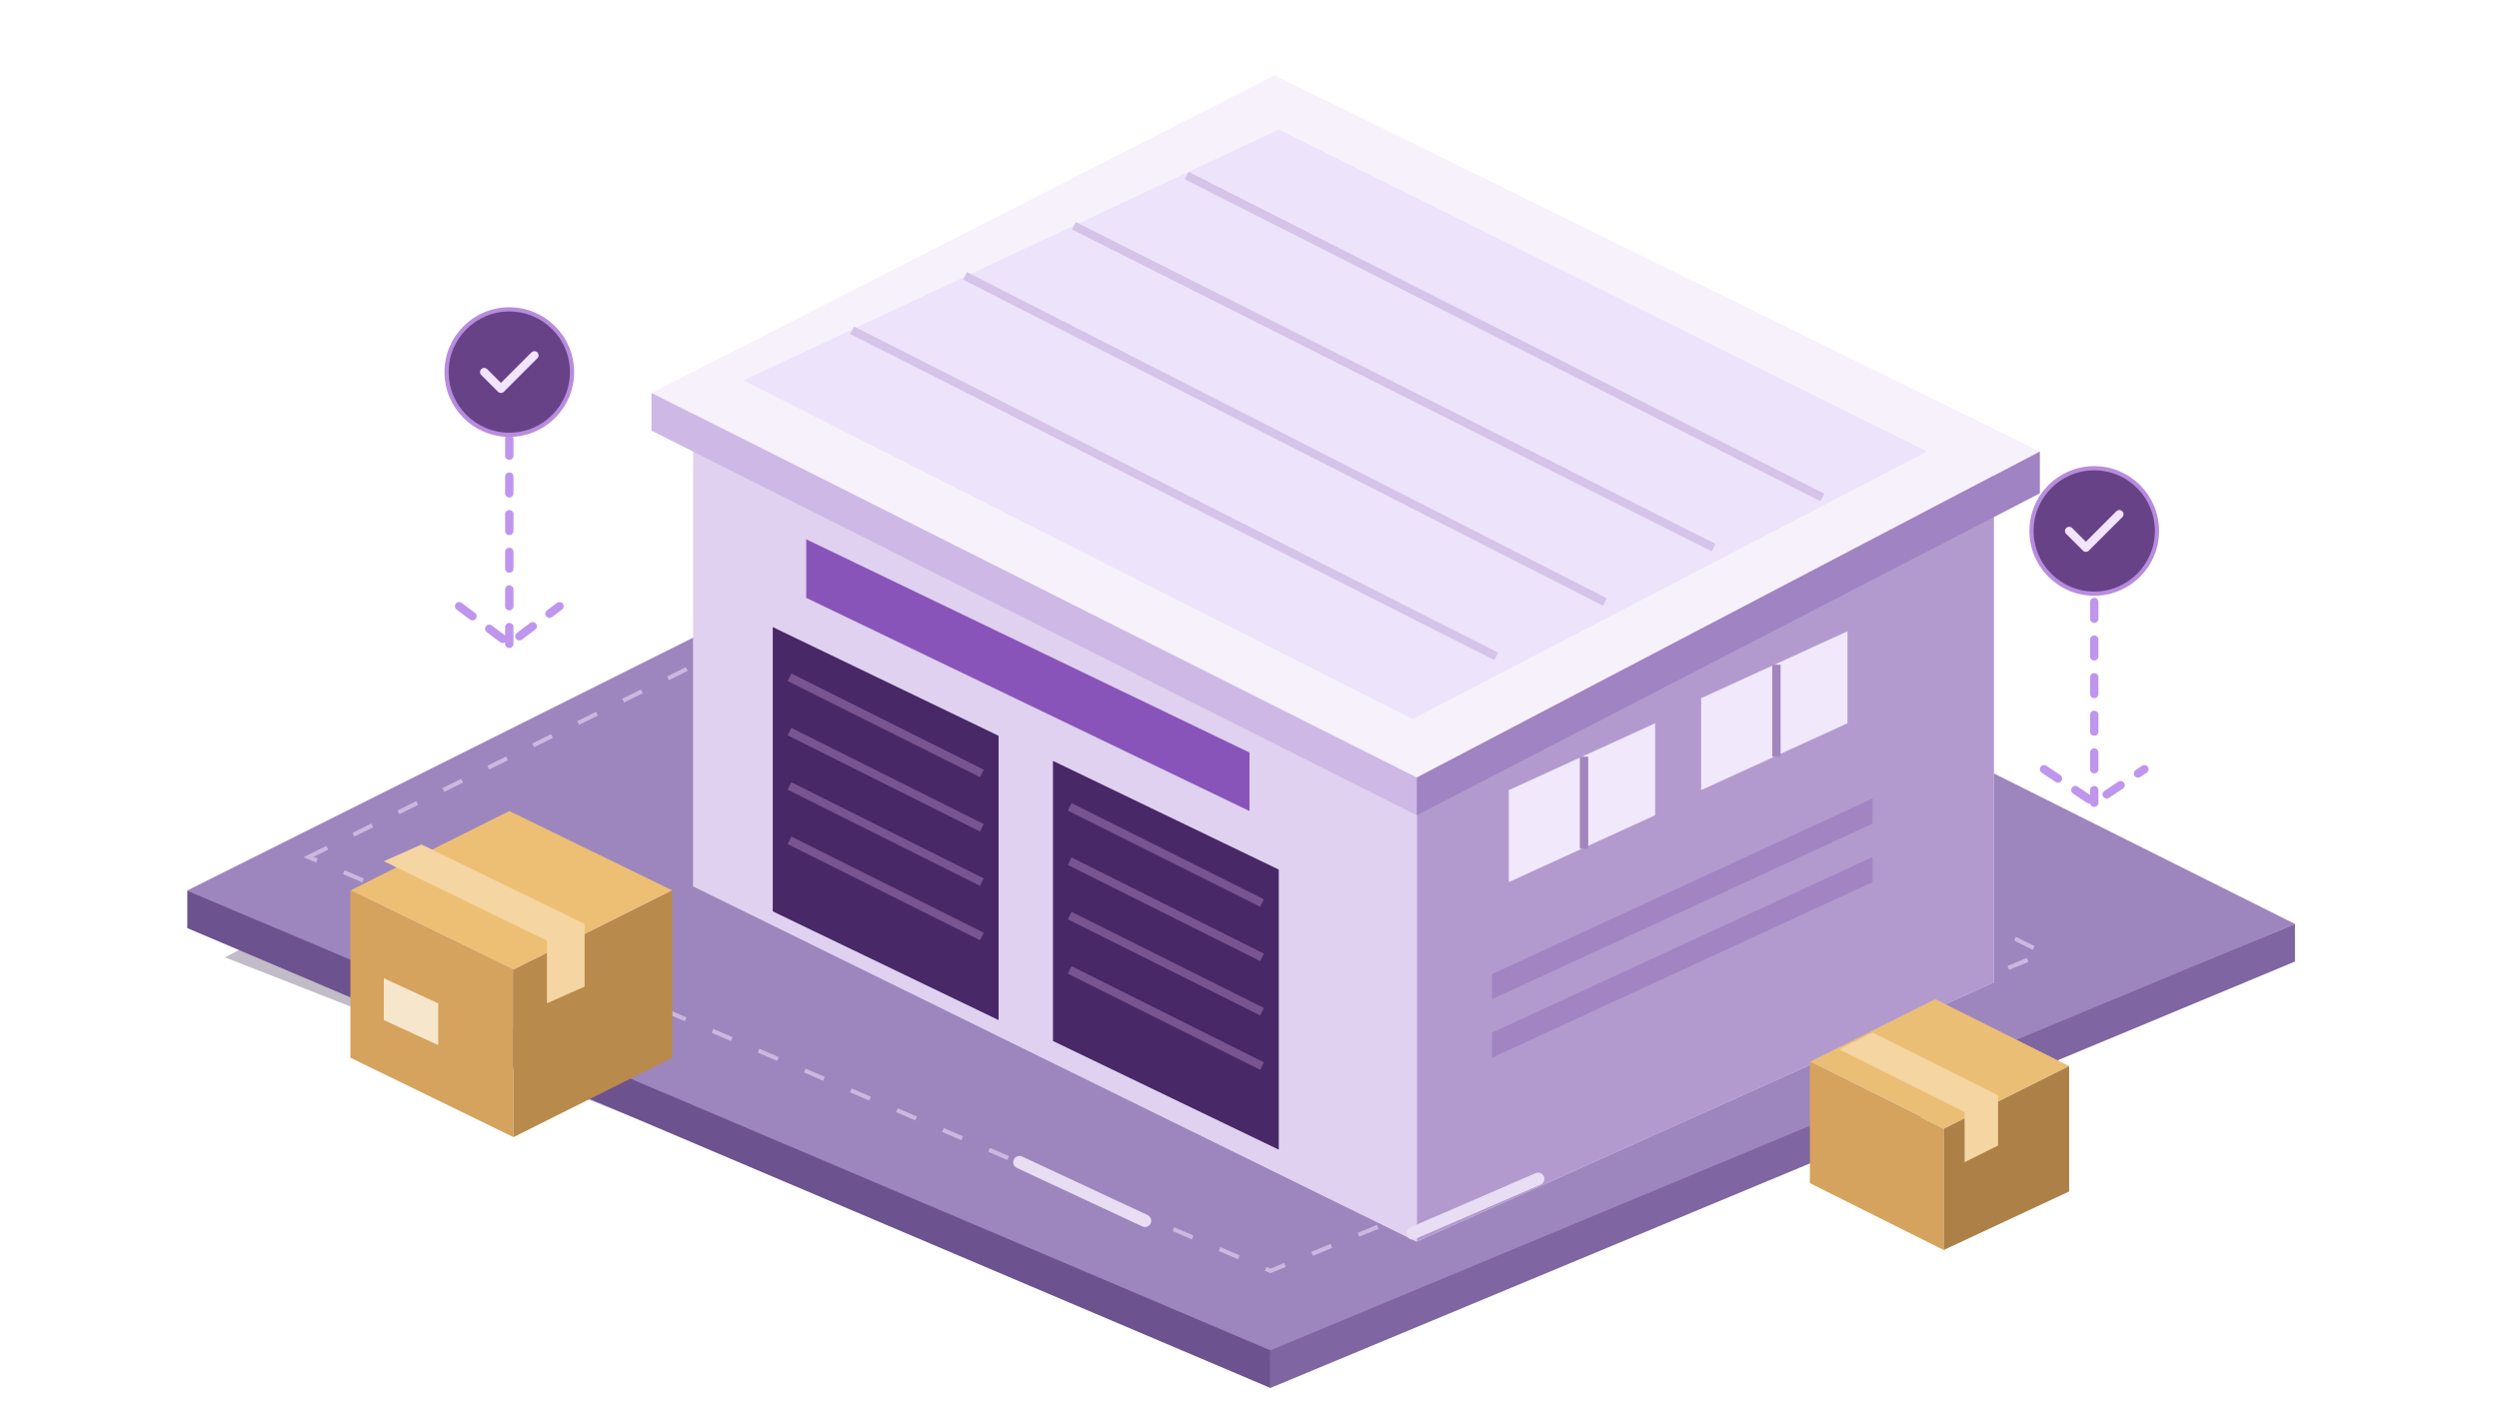
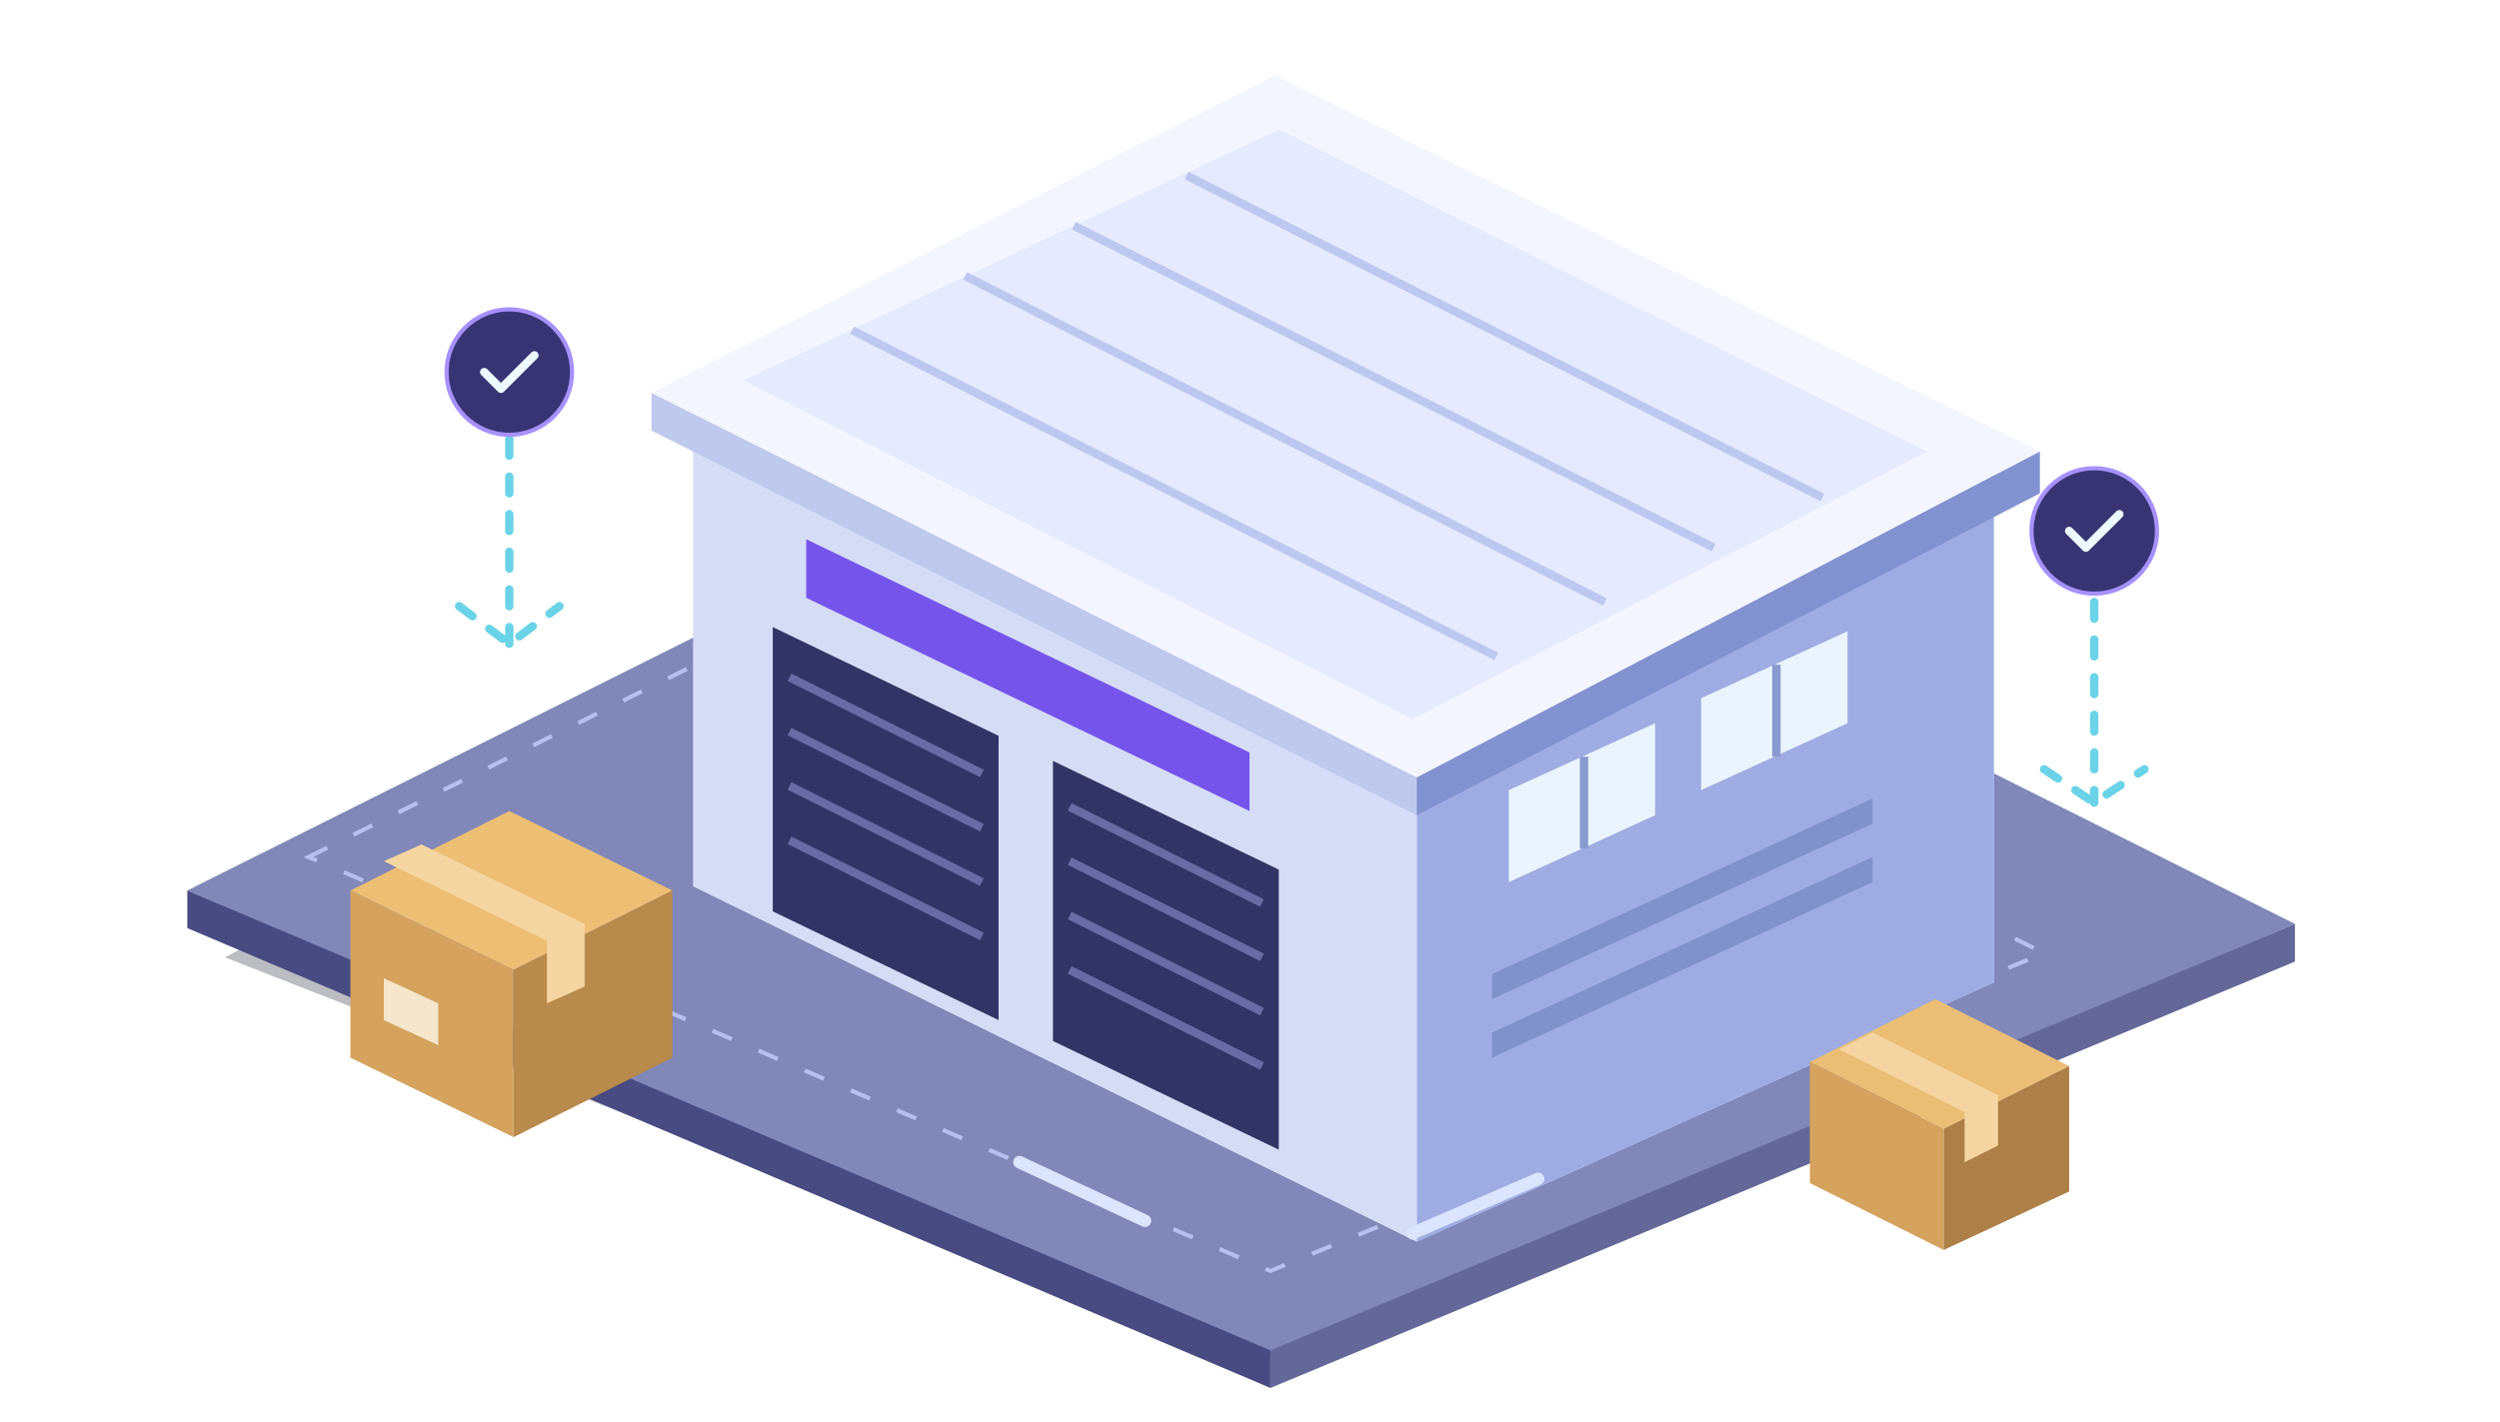
<svg xmlns="http://www.w3.org/2000/svg" width="580" height="330" viewBox="0 0 580 340" fill="none">
-   <path d="m45 229 239-125 244 131-243 88L45 229Z" fill="#211037" opacity=".28" />
-   <path d="m36 213 244-122 260 130-245 103L36 213Z" fill="#9d86bd" />
-   <path d="m36 213 259 110v9L36 222v-9Z" fill="#6c528e" />
-   <path d="m295 323 245-102v9L295 332v-9Z" fill="#7f65a1" />
-   <path d="m65 205 185-92 230 115-185 76L65 205Z" stroke="#cbb8e1" stroke-dasharray="5 7" />
-   <path d="m157 94 139-65 172 84v122l-138 62-173-85V94Z" fill="#e6daf4" />
-   <path d="m330 176 138-63v122l-138 62V176Z" fill="#b29acf" />
-   <path d="m157 94 173 82v121l-173-85V94Z" fill="#dfd1ef" />
-   <path d="m147 94 149-76 183 90-149 78-183-92Z" fill="#f7f1fc" />
-   <path d="m147 94 183 92v9l-183-92v-9Z" fill="#cdb8e6" />
-   <path d="m330 186 149-78v10l-149 77v-9Z" fill="#a083c2" />
-   <path d="m169 91 128-60 155 77-123 64-160-81Z" fill="#ede3fa" />
-   <path d="m195 79 154 78M222 66l153 78M248 54l153 77M275 42l152 77" stroke="#d5c3e8" stroke-width="2" />
-   <path d="m176 150 54 26v68l-54-26v-68Z" fill="#482867" />
-   <path d="m243 182 54 26v67l-54-26v-67Z" fill="#482867" />
-   <path d="m180 162 46 23m-46-10 46 23m-46-10 46 23m-46-10 46 23m21-31 46 23m-46-10 46 23m-46-10 46 23m-46-10 46 23" stroke="#785491" stroke-width="2" />
-   <path d="m184 129 106 51v14l-106-51v-14Z" fill="#8954b9" />
-   <path d="m352 189 35-16v22l-35 16v-22Zm46-22 35-16v22l-35 16v-22Z" fill="#f1e8fb" />
-   <path d="m370 181 0 22m46-44v22" stroke="#a186bd" stroke-width="2" />
-   <path d="m348 233 91-42v6l-91 42v-6Zm0 14 91-42v6l-91 42v-6Z" fill="#a184c1" />
+   <path d="m45 229 239-125 244 131-243 88L45 229Z" fill="#0d1027" opacity=".28" />
+   <path d="m36 213 244-122 260 130-245 103L36 213Z" fill="#8187b9" />
+   <path d="m36 213 259 110v9L36 222v-9Z" fill="#484b82" />
+   <path d="m295 323 245-102v9L295 332v-9Z" fill="#646899" />
+   <path d="m65 205 185-92 230 115-185 76L65 205Z" stroke="#b6bfee" stroke-dasharray="5 7" />
+   <path d="m157 94 139-65 172 84v122l-138 62-173-85V94Z" fill="#dce3ff" />
+   <path d="m330 176 138-63v122l-138 62V176Z" fill="#9eace3" />
+   <path d="m157 94 173 82v121l-173-85V94Z" fill="#d5dcf5" />
+   <path d="m147 94 149-76 183 90-149 78-183-92Z" fill="#f3f5ff" />
+   <path d="m147 94 183 92v9l-183-92v-9Z" fill="#bfc8ed" />
+   <path d="m330 186 149-78v10l-149 77v-9Z" fill="#8292d0" />
+   <path d="m169 91 128-60 155 77-123 64-160-81Z" fill="#e6eaff" />
+   <path d="m195 79 154 78M222 66l153 78M248 54l153 77M275 42l152 77" stroke="#bcc8f0" stroke-width="2" />
+   <path d="m176 150 54 26v68l-54-26v-68Z" fill="#323466" />
+   <path d="m243 182 54 26v67l-54-26v-67Z" fill="#323466" />
+   <path d="m180 162 46 23m-46-10 46 23m-46-10 46 23m-46-10 46 23m21-31 46 23m-46-10 46 23m-46-10 46 23m-46-10 46 23" stroke="#686ba4" stroke-width="2" />
+   <path d="m184 129 106 51v14l-106-51v-14Z" fill="#7554ec" />
+   <path d="m352 189 35-16v22l-35 16v-22Zm46-22 35-16v22l-35 16v-22Z" fill="#e9f4ff" />
+   <path d="m370 181 0 22m46-44v22" stroke="#899ad1" stroke-width="2" />
+   <path d="m348 233 91-42v6l-91 42v-6Zm0 14 91-42v6l-91 42v-6Z" fill="#8191c9" />
  <path d="m75 213 38-19 39 19-38 19-39-19Z" fill="#edbf74" />
  <path d="m75 213 39 19v40l-39-19v-40Z" fill="#d5a35e" />
  <path d="m114 232 38-19v40l-38 19v-40Z" fill="#b88a4c" />
  <path d="m92 202 39 19v15l-9 4v-15l-39-19" fill="#f5d5a1" />
  <path d="m83 234 13 6v10l-13-6v-10Z" fill="#f6e7cc" />
  <path d="m424 254 30-15 32 16-30 15-32-16Z" fill="#ebbe75" />
  <path d="m424 254 32 16v29l-32-16v-29Z" fill="#d5a35e" />
  <path d="m456 270 30-15v30l-30 14v-29Z" fill="#ad8048" />
  <path d="m439 247 30 15v12l-8 4v-12l-30-15" fill="#f5d5a1" />
-   <path d="M113 105v49m-12-9 12 9 12-9M492 144v48m-12-8 12 8 12-8" stroke="#bf95ed" stroke-width="2" stroke-linecap="round" stroke-dasharray="4 5" />
-   <circle cx="113" cy="89" r="15" fill="#674287" stroke="#b88cdd" />
-   <path d="m107 89 4 4 8-8" stroke="#f1e4ff" stroke-width="2" stroke-linecap="round" stroke-linejoin="round" />
-   <circle cx="492" cy="127" r="15" fill="#674287" stroke="#b88cdd" />
-   <path d="m486 127 4 4 8-8" stroke="#f1e4ff" stroke-width="2" stroke-linecap="round" stroke-linejoin="round" />
-   <path d="m235 278 30 14m64 3 30-13" stroke="#e9ddf4" stroke-width="3" stroke-linecap="round" />
+   <path d="M113 105v49m-12-9 12 9 12-9M492 144v48m-12-8 12 8 12-8" stroke="#6bd3e8" stroke-width="2" stroke-linecap="round" stroke-dasharray="4 5" />
+   <circle cx="113" cy="89" r="15" fill="#383473" stroke="#a691ff" />
+   <path d="m107 89 4 4 8-8" stroke="#ebfaff" stroke-width="2" stroke-linecap="round" stroke-linejoin="round" />
+   <circle cx="492" cy="127" r="15" fill="#383473" stroke="#a691ff" />
+   <path d="m486 127 4 4 8-8" stroke="#ebfaff" stroke-width="2" stroke-linecap="round" stroke-linejoin="round" />
+   <path d="m235 278 30 14m64 3 30-13" stroke="#dce5ff" stroke-width="3" stroke-linecap="round" />
</svg>
